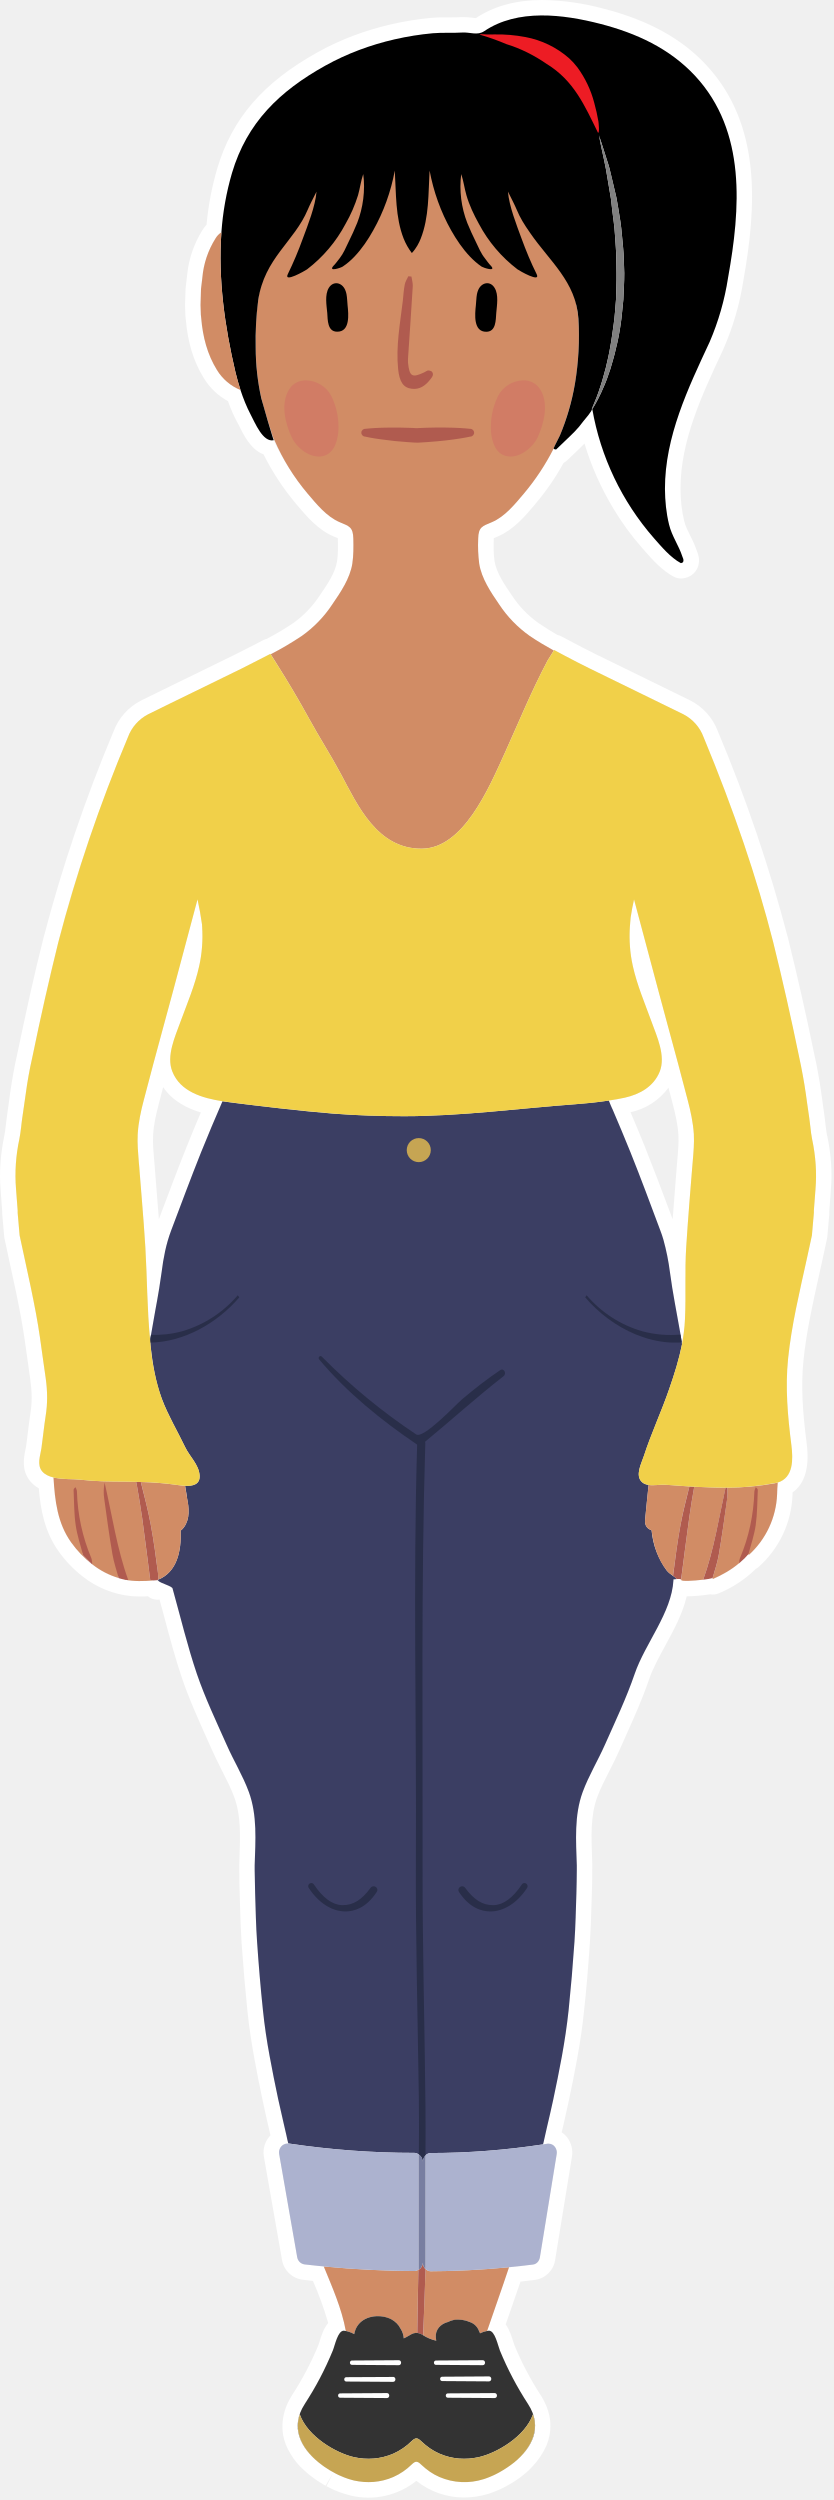
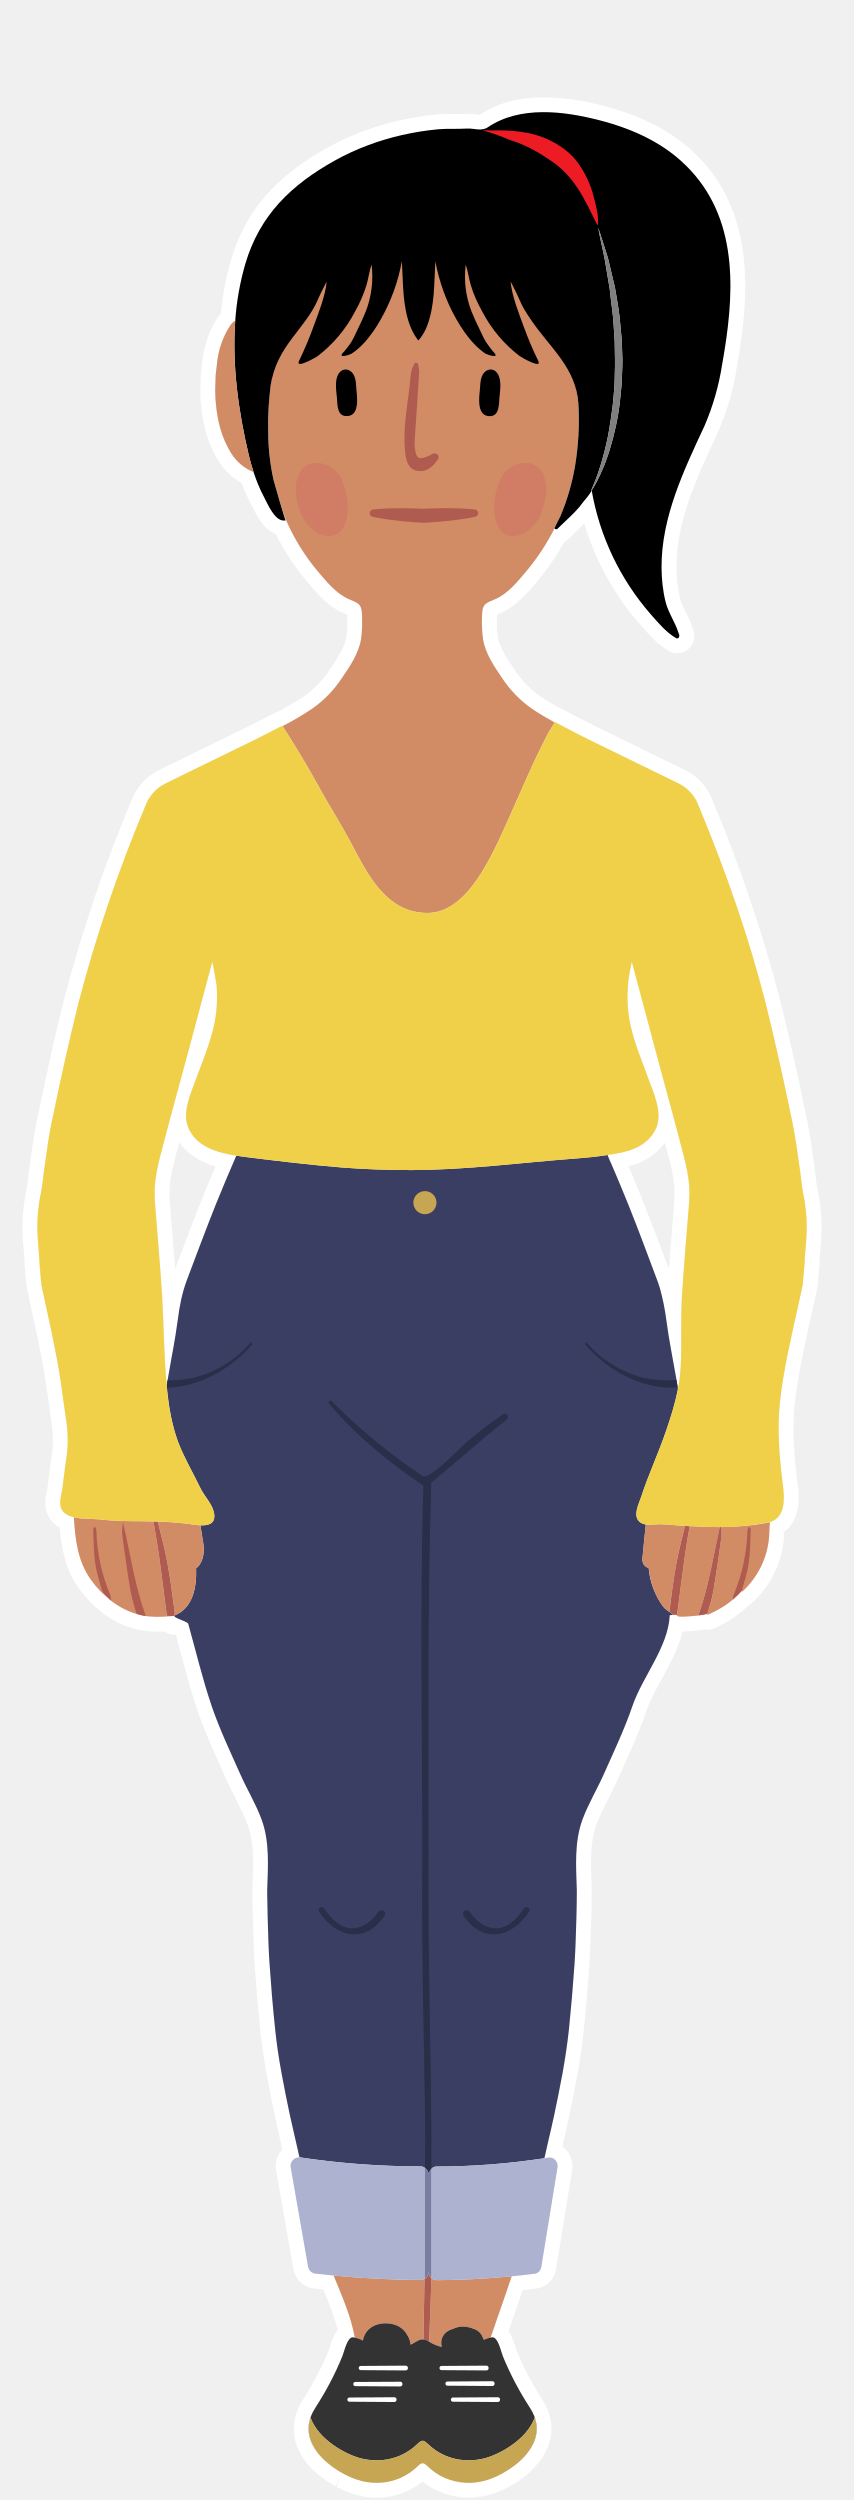
- <svg xmlns="http://www.w3.org/2000/svg" width="107" height="321" viewBox="0 0 107 321">
-   <g fill="none" fill-rule="evenodd">
+ <svg xmlns="http://www.w3.org/2000/svg" width="114" height="334" viewBox="0 0 114 334">
+   <g fill="none" fill-rule="evenodd" transform="translate(3,13)">
    <path d="M20.35 141.87l.6-2.28c1.23 1.83 3.18 2.76 4.84 3.25-.61 1.44-1.23 2.9-1.81 4.37-1.15 2.87-2.25 5.8-3.32 8.64l-.26.7a711.88 711.88 0 0 0-.5-6.3c-.02-.4-.06-.8-.1-1.2-.1-1.18-.2-2.29-.14-3.3.07-1.35.4-2.78.7-3.88m-.43 26.45l.47-2.65.03-.18v-.06c.12-.7.23-1.39.32-2.08.23-1.83.57-3.61 1.22-5.34 1.27-3.36 2.52-6.73 3.85-10.06.88-2.2 1.81-4.37 2.74-6.55-2.59-.4-5.4-1.22-6.43-3.81-.81-2.03.37-4.53 1.06-6.42.86-2.37 1.85-4.67 2.4-7.15.35-1.6.48-3.3.37-4.95l-.02-.37a40.91 40.91 0 0 0-.58-3.21l-3.12 11.69-1.27 4.68c-.86 3.17-1.72 6.33-2.54 9.51a22.3 22.3 0 0 0-.75 4.27 25.9 25.9 0 0 0 .15 3.58l.1 1.18.29 3.71c.16 2 .32 4 .44 6 .24 4 .22 8 .62 11.98l.06-.42c.18-1.12.39-2.23.6-3.35" fill="#FFF" />
    <path d="M104.71 152.67l-.21 2.76v.31l-.25 2.87-.02.1a513.3 513.3 0 0 1-.66 3.04c-.92 4.2-1.94 8.4-2.38 12.7-.38 3.73-.05 7.36.42 11.08.23 1.83.3 4.2-1.75 4.83-.04.5-.07 1-.08 1.5a11.09 11.09 0 0 1-3.67 7.84l.03-.21-.02.02-.01.02a9.97 9.97 0 0 1-.6.65 12.77 12.77 0 0 1-4 2.58.36.36 0 0 1 0-.16.81.81 0 0 1-.22.07l-.16.03-.1.02c-.2.04-.45.08-.72.1l-.02.01c-1.2.15-2.84.25-2.81.04l-.02-.05c-.06-.1-.35-.1-.6-.07l-.22.02h-.03l-.14.03v.1c-.22 4.17-3.65 8.14-4.98 12.03-1.06 3.1-2.47 6.06-3.8 9.05-.91 2.06-2.1 4-2.88 6.13-1.1 3-.84 6.22-.74 9.4v.63l-.06 2.97c-.07 2.08-.1 4.16-.25 6.23-.2 2.93-.44 5.85-.75 8.76a80.59 80.59 0 0 1-.86 5.9c-.35 1.89-.72 3.76-1.12 5.62-.25 1.16-.52 2.32-.79 3.47l-.45 2-.06.25.57-.08a.9.9 0 0 1 .15-.01h.03c.3 0 .59.16.78.42.18.25.28.59.22.91l-2.16 13.27c-.08.5-.44.87-.9.92-.98.13-2.01.24-3.06.35-.91 2.74-1.89 5.45-2.82 8.18.08-.01.16-.04.24-.04.79 0 1.14 1.89 1.42 2.56 1 2.43 2.2 4.72 3.59 6.84-.38-.59-1.04-1.59 0 .02 1.97 3 .46 5.67-1.75 7.48a11.32 11.32 0 0 1-.6.46l-.14.1a13.92 13.92 0 0 1-1.19.73l-.27.15-.4.2-.35.15-.33.14-.41.15-.24.08c-.21.07-.41.12-.6.17-1.7.38-3.45.27-5.08-.44a7.94 7.94 0 0 1-2.36-1.61c-.49-.47-.73-.46-1.21 0a7.94 7.94 0 0 1-2.36 1.61 8.12 8.12 0 0 1-5.68.27l-.24-.08-.41-.15-.33-.14-.35-.15-.4-.2a8.48 8.48 0 0 1-.95-.54 12.77 12.77 0 0 1-1.2-.86l-.05-.04c-2.21-1.81-3.72-4.47-1.76-7.48 1.04-1.6.4-.6 0-.02a41.18 41.18 0 0 0 3.6-6.84c.28-.67.63-2.56 1.42-2.56.08 0 .17.01.25.03-.53-2.91-1.73-5.58-2.83-8.28-.84-.08-1.66-.16-2.46-.26a1.1 1.1 0 0 1-.95-.92l-2.32-13.27c-.06-.33.04-.66.24-.92.2-.25.52-.4.84-.42H37l-.1-.47-.02-.04c-.4-1.73-.8-3.47-1.18-5.21v-.01c-.39-1.82-.75-3.65-1.09-5.48a80.05 80.05 0 0 1-.86-5.9c-.31-2.92-.55-5.84-.75-8.77-.14-2.07-.18-4.15-.25-6.23l-.06-2.97v-.63c.1-3.18.35-6.4-.74-9.4-.78-2.12-1.97-4.07-2.89-6.13-1.32-3-2.73-5.95-3.79-9.05-1.22-3.57-2.1-7.27-3.11-10.92.03-.36-1.67-.72-1.86-1.07l-.07.48c.03-.18.04-.36.03-.53h-.1l-.5.05c-1.22.09-2.44.13-3.64-.1a10.1 10.1 0 0 1-4.22-2.01l-.02-.01c-1-.79-1.9-1.73-2.64-2.76-1.78-2.5-2.1-5.38-2.28-8.35a2.61 2.61 0 0 1-1.45-.78c-.71-.85-.24-2.02-.1-2.98.2-1.4.33-2.8.55-4.18.25-1.53.25-3.1 0-4.8l-.32-2.32c-.27-1.97-.55-4-.92-5.96-.42-2.3-.94-4.65-1.43-6.92l-.66-3.06-.02-.1-.25-2.87v-.31l-.21-2.76a22 22 0 0 1 .43-6.42c.1-.49.17-1.01.23-1.56l.14-1.14c.1-.62.18-1.24.27-1.87.21-1.56.44-3.17.77-4.76l.3-1.4c1.01-4.77 2.06-9.71 3.29-14.54 2.08-8.2 5-16.81 8.94-26.33A5.4 5.4 0 0 1 19 91.72l5.86-2.87c2.06-1 4.12-2 6.18-3.02l2.28-1.16 1.39-.71.03.05c1.37-.72 2.72-1.49 4-2.36a15.2 15.2 0 0 0 3.92-4.05c1.08-1.56 2.27-3.32 2.57-5.23.16-1.06.15-2.13.13-3.19-.03-1.54-.55-1.62-1.75-2.13-1.68-.7-2.97-2.32-4.12-3.68a31 31 0 0 1-4.35-6.85c-1.4.32-2.42-2.27-2.96-3.28-.53-1.01-.95-2.07-1.3-3.16a6.35 6.35 0 0 1-3.03-2.57c-1.24-2-1.82-4.25-2.02-6.63l-.05-.48-.04-1.25.06-2.05.17-1.42.04-.31c.19-1.71.75-3.3 1.65-4.75.23-.37.49-.62.76-.79.2-2.57.62-5.12 1.36-7.62 1.92-6.46 6.1-10.5 11.98-13.78a34 34 0 0 1 8.92-3.38c1.6-.37 3.24-.63 4.89-.78 1.24-.11 2.5-.01 3.74-.09 1.05-.07 1.97.42 2.86-.18 4.28-2.9 10.15-2.16 14.87-.94 4.63 1.2 8.92 3.14 12.2 6.69 6.62 7.14 5.8 17.1 4.23 25.92a33.82 33.82 0 0 1-2.36 8.23c-2.77 5.94-5.75 12.17-5.74 18.87 0 1.54.16 3.1.53 4.6.36 1.49 1.25 2.68 1.7 4.08.08.23.2.4.13.66-.03.12-.2.17-.3.2-1.36-.72-2.56-2.18-3.5-3.23a34.77 34.77 0 0 1-7.93-16.58c.05.26-.93 1.36-1.11 1.6-.34.46-.71.9-1.11 1.31-.76.8-1.59 1.52-2.37 2.3-.15 0-.24 0-.33-.12a30.3 30.3 0 0 1-3.82 5.78c-1.15 1.36-2.45 2.97-4.12 3.68-1.2.51-1.72.6-1.75 2.13-.02 1.06-.04 2.13.13 3.19.3 1.9 1.49 3.67 2.56 5.23a15.18 15.18 0 0 0 3.92 4.05c1 .68 2.04 1.3 3.1 1.88l.04-.07 1.4.75c1.05.56 2.11 1.1 3.17 1.62 2.06 1.02 4.13 2.02 6.2 3.03l5.84 2.86a5.4 5.4 0 0 1 2.58 2.93 194.35 194.35 0 0 1 8.94 26.33c1.23 4.86 2.29 9.84 3.3 14.65l.28 1.29c.34 1.6.56 3.2.78 4.76.09.62.17 1.25.27 1.87l.14 1.13c.06.56.12 1.08.23 1.57a22 22 0 0 1 .43 6.42m1.5-6.82c-.08-.4-.13-.88-.2-1.4a30 30 0 0 0-.14-1.2l-.23-1.6-.03-.24a69.6 69.6 0 0 0-.8-4.9l-.28-1.3a376.82 376.82 0 0 0-3.33-14.72 196.27 196.27 0 0 0-9.02-26.6 7.33 7.33 0 0 0-3.54-3.95l-5.66-2.77-.2-.1c-2.06-1-4.12-2-6.18-3.02-1.04-.52-2.08-1.04-3.11-1.6l-1.4-.74a1.96 1.96 0 0 0-.5-.18A34.52 34.52 0 0 1 69.14 80a13.16 13.16 0 0 1-3.4-3.53c-.94-1.37-2-2.92-2.24-4.42-.14-.9-.13-1.89-.1-2.84v-.11l.54-.23c2-.85 3.47-2.59 4.65-3.98l.2-.25a31.41 31.41 0 0 0 3.57-5.2 2 2 0 0 0 .46-.33l.9-.86c.45-.43.9-.85 1.33-1.3.87 2.9 2.1 5.67 3.68 8.3a33.93 33.93 0 0 0 3.75 5.14l.3.34c.98 1.12 2.2 2.5 3.73 3.32a1.98 1.98 0 0 0 1.46.16 2.26 2.26 0 0 0 1.7-1.6c.22-.84-.04-1.49-.16-1.78a14.6 14.6 0 0 0-.89-2.06c-.32-.65-.63-1.26-.77-1.88-.31-1.25-.47-2.65-.47-4.13-.02-6.1 2.71-11.96 5.36-17.63l.18-.4a35.07 35.07 0 0 0 2.53-8.72c1.66-9.33 2.4-19.91-4.73-27.62-3.16-3.42-7.47-5.8-13.16-7.26A31.8 31.8 0 0 0 69.63 0c-3.37 0-6.25.8-8.52 2.32-.16 0-.33-.03-.5-.05a8.7 8.7 0 0 0-1.42-.07c-.4.03-.79.03-1.19.03h-.8c-.57 0-1.17 0-1.8.06-1.73.16-3.47.44-5.16.83-3.4.78-6.57 1.98-9.44 3.58-7.02 3.9-11 8.51-12.91 14.95a37.8 37.8 0 0 0-1.37 7.2c-.2.22-.37.46-.54.72a13.21 13.21 0 0 0-1.93 5.56l-.2 1.74-.02.17-.07 2.04v.13l.04 1.25.01.16.05.43c.25 2.94 1 5.39 2.31 7.5a8.29 8.29 0 0 0 3.1 2.96 20.4 20.4 0 0 0 1.4 3.1c.6 1.22 1.53 3.12 3.17 3.73a32.03 32.03 0 0 0 4.14 6.31l.2.24c1.19 1.4 2.65 3.14 4.66 3.99l.54.22v.12c.02.95.04 1.94-.1 2.84-.23 1.5-1.3 3.05-2.24 4.42a13.17 13.17 0 0 1-3.4 3.53c-.95.65-2.03 1.3-3.37 2.01-.16.04-.31.1-.46.17l-1.39.72-2.25 1.14L24 87.07l-.26.12-5.61 2.75a7.33 7.33 0 0 0-3.54 3.95 196.2 196.2 0 0 0-9.02 26.6c-1.24 4.87-2.3 9.83-3.31 14.63l-.3 1.39a68.9 68.9 0 0 0-.8 4.9l-.26 1.85-.15 1.2c-.06.5-.11.98-.2 1.39-.5 2.41-.66 4.7-.47 6.97l.2 2.68v.22l.01.2.25 2.86.03.24.03.1.66 3.09c.5 2.24 1 4.57 1.42 6.84.36 1.94.63 3.94.9 5.87l.32 2.32c.22 1.51.22 2.89.01 4.21-.13.82-.23 1.64-.33 2.47l-.22 1.75-.1.5c-.2.98-.54 2.63.64 4.04.3.35.66.65 1.08.89.23 2.76.75 5.58 2.56 8.11a15.4 15.4 0 0 0 3.05 3.19 12.01 12.01 0 0 0 6.32 2.55l.44.02.27.01.5.01.57-.01.3-.02a1.97 1.97 0 0 0 1.5.43l.66 2.45c.68 2.55 1.38 5.18 2.25 7.73.88 2.58 2 5.05 3.07 7.45l.79 1.76c.39.88.82 1.72 1.23 2.54.6 1.19 1.18 2.31 1.6 3.47.86 2.34.76 4.95.66 7.72l-.03 1.01.01 1.58c.01.69.02 1.39.05 2.08l.04 1.54c.05 1.56.1 3.16.2 4.76.23 3.24.48 6.13.76 8.83.2 1.92.5 3.9.89 6.05a191.9 191.9 0 0 0 2.06 9.82 3.15 3.15 0 0 0-.85 2.72l2.33 13.27a3.08 3.08 0 0 0 2.67 2.55l1.3.15a42.21 42.21 0 0 1 1.96 5.4c-.6.72-.9 1.7-1.1 2.36l-.14.44a39.32 39.32 0 0 1-3.42 6.5l-.05.09a8.56 8.56 0 0 0-.56 1.06 7.03 7.03 0 0 0-.57 3.54l.05.39a6.7 6.7 0 0 0 .93 2.38 8.45 8.45 0 0 0 1.72 2.11 11.39 11.39 0 0 0 1.29 1.06l.47.33.8.5.25.13 1-1.71-.89 1.78.52.26.37.18.75.31a19.33 19.33 0 0 0 1.43.44 9.82 9.82 0 0 0 8.47-1.88 9.82 9.82 0 0 0 6.11 2.14 10.8 10.8 0 0 0 3.13-.47l.25-.08a13.63 13.63 0 0 0 .53-.2l.63-.26.45-.21.35-.18.46-.26a8.68 8.68 0 0 0 .8-.49 4.4 4.4 0 0 0 .44-.3l.33-.24.37-.3.38-.32a8.98 8.98 0 0 0 .7-.7 9.62 9.62 0 0 0 1.78-2.67 7.18 7.18 0 0 0 .4-1.35 6.88 6.88 0 0 0 .05-2.02 7.03 7.03 0 0 0-.67-2.14 8.6 8.6 0 0 0-.45-.84l-.05-.07a39.32 39.32 0 0 1-3.42-6.51l-.14-.44c-.19-.6-.46-1.47-.96-2.18l.64-1.84c.43-1.21.85-2.43 1.26-3.65l1.85-.22a3.03 3.03 0 0 0 2.6-2.57l2.16-13.26a3.24 3.24 0 0 0-.58-2.42 3 3 0 0 0-.74-.7l.23-.98.62-2.77c.43-2 .8-3.85 1.13-5.68.4-2.17.68-4.15.88-6.05.3-2.7.54-5.6.76-8.83.11-1.6.16-3.22.2-4.78l.05-1.52c.03-.71.04-1.43.05-2.15v-.87l.01-.71-.03-.93c-.1-2.77-.2-5.39.65-7.73.43-1.16 1-2.28 1.6-3.46.42-.82.85-1.67 1.24-2.55l.78-1.75c1.08-2.4 2.2-4.88 3.07-7.46.46-1.33 1.22-2.72 2.02-4.2 1.12-2.05 2.27-4.16 2.79-6.4a21.86 21.86 0 0 0 3-.26 1.95 1.95 0 0 0 1.15-.14 14.94 14.94 0 0 0 4.72-3.12c.13-.07.26-.16.37-.26a13.02 13.02 0 0 0 4.35-9.27l.01-.3c1.6-1.13 2.2-3.25 1.8-6.34-.5-3.92-.75-7.23-.4-10.64.36-3.54 1.16-7.14 1.93-10.62l.41-1.84.66-3.06.02-.1.04-.24.25-2.87V155.5l.2-2.65c.2-2.3.04-4.58-.46-7" fill="#FFF" />
    <path d="M85.83 139.66c.2.73.4 1.47.58 2.21.29 1.1.62 2.52.7 3.88.05 1-.04 2.11-.15 3.28l-.1 1.23-.29 3.71-.2 2.58-.26-.68a416.13 416.13 0 0 0-3.32-8.66c-.6-1.49-1.23-3-1.83-4.4a8.15 8.15 0 0 0 4.87-3.15m-7.43 2.2l.2.45c0 .03.02.06.03.08.79 1.85 1.57 3.7 2.32 5.56 1.33 3.33 2.58 6.7 3.84 10.06.15.38.27.77.39 1.15v.01c.4 1.36.66 2.76.84 4.18.35 2.67.9 5.31 1.35 7.97v.04l.06.31.1.7.04.22c.19-1.02.33-2.06.38-3.18.15-3.1-.03-6.2.16-9.3.12-2 .28-3.98.44-5.97a457.54 457.54 0 0 0 .39-4.94c.1-1.24.2-2.41.15-3.56a22.25 22.25 0 0 0-.76-4.27c-.83-3.23-1.7-6.44-2.58-9.66l-1.22-4.53-3.12-11.69c-.18.78-.32 1.56-.44 2.34l-.1 1.24c-.1 1.64.03 3.34.38 4.95.55 2.48 1.54 4.78 2.4 7.15.69 1.9 1.87 4.4 1.06 6.42-.77 1.93-2.56 2.92-4.48 3.35-.68.15-1.37.27-2.06.37l.23.55" fill="#FFF" />
    <path d="M85.62 201.67a10.23 10.23 0 0 1-1.96-5.19c-.52-.15-.91-.6-.83-1.33.15-1.47.28-2.98.45-4.48-.3-.05-.6-.14-.83-.35-.96-.85-.08-2.43.23-3.38.94-2.9 2.24-5.67 3.23-8.55.7-2 1.28-3.85 1.66-5.8l-.04-.22-.1-.7-.05-.31v-.02l-.01-.02v-.04c-.46-2.64-1-5.27-1.35-7.93a29.8 29.8 0 0 0-.84-4.18c-.12-.4-.24-.78-.39-1.16-1.26-3.36-2.5-6.73-3.84-10.06-.75-1.87-1.53-3.71-2.32-5.56l-.04-.07-.2-.46-.22-.55c-1.42.22-2.84.36-4.27.47-7.3.54-14.65 1.54-21.98 1.54-3.05 0-6.1-.1-9.15-.33-4.13-.33-8.28-.84-12.4-1.34-.57-.07-1.18-.15-1.8-.25-.94 2.18-1.87 4.35-2.75 6.55-1.33 3.33-2.58 6.7-3.85 10.06-.65 1.73-.99 3.5-1.22 5.34l-.31 2.08-.01.06a9 9 0 0 1-.02.09l-.01.09c-.15.89-.3 1.77-.47 2.65-.18 1.03-.37 2.05-.54 3.08l-.05.27-.06.42.02.3c.02.12.02.25.03.38.26 2.32.63 4.64 1.45 6.83.8 2.13 2 4.15 2.99 6.2.57 1.2 1.76 2.25 1.86 3.63.09 1.2-.9 1.4-1.86 1.35.07.48.15.96.24 1.43v.13c.27 1.28.4 2.64-.38 3.75a1.9 1.9 0 0 1-.43.44c.1 2.67-.49 5.32-2.88 6.3-.05.01-.1.05-.15.07l.1-.01c0 .02.03.04.04.05.2.35 1.89.71 1.86 1.07 1.02 3.65 1.9 7.35 3.11 10.92 1.06 3.1 2.47 6.06 3.8 9.05.9 2.06 2.1 4 2.88 6.13 1.09 3 .84 6.22.74 9.4v.63l.06 2.97c.07 2.08.1 4.16.25 6.23.2 2.93.44 5.85.75 8.76.2 1.98.5 3.96.86 5.9.34 1.84.7 3.67 1.09 5.49.22 1.02.46 2.04.69 3.05l.38 1.65.11.52.01.04.12.48h.08c5.34.8 10.75 1.2 16.1 1.2.22 0 .41.09.59.2.12.09.23.2.3.32l.05.06a1.23 1.23 0 0 1 .15.5c.01-.3.14-.57.34-.76v-.01c.19-.17.41-.29.67-.29 4.79 0 9.64-.38 14.42-1.11l.07-.25c.16-.66.3-1.33.45-2 .27-1.15.54-2.3.79-3.47.4-1.86.77-3.73 1.12-5.61.35-1.95.65-3.93.86-5.9.3-2.92.55-5.84.75-8.77.14-2.07.18-4.15.25-6.23.03-.99.04-1.98.05-2.97v-.63c-.1-3.18-.34-6.4.75-9.4.78-2.12 1.97-4.07 2.88-6.13 1.33-3 2.74-5.95 3.8-9.05 1.33-3.9 4.76-7.86 4.98-12.04v-.1l.14-.01h.03l.21-.03h.04c-.13-.16-.3-.29-.47-.4-.27-.2-.57-.4-.8-.68" fill="#3B3E63" />
    <path d="M85.42 190.64c-.62-.04-1.44.13-2.14.03-.17 1.5-.3 3.01-.45 4.48-.08.74.31 1.18.83 1.33.24 2 .86 3.81 1.96 5.19.23.29.53.48.8.67v-.09c.28-2.18.57-4.37.97-6.52.3-1.64.72-3.25 1.13-4.87-1.14-.07-2.2-.15-3.1-.22M68.06 20.66c-.24-.58-32.27-.58-32.51 0-1.71 4.1-1.61 12.47-2.4 17.9-.3 2.02-.34 4.05-.32 6.07.02 2.2.24 4.38.73 6.52.12.53 1.54 5.4 1.67 5.35a27.8 27.8 0 0 0 4.26 6.87c1.16 1.36 2.45 2.97 4.13 3.68 1.2.51 1.72.6 1.75 2.13.02 1.06.03 2.13-.13 3.19-.3 1.9-1.5 3.67-2.57 5.23a15.23 15.23 0 0 1-3.91 4.05 41.6 41.6 0 0 1-4 2.36l.79 1.26c1.44 2.27 2.86 4.68 4.14 7.01 1.37 2.5 2.76 4.63 4.06 7.06 2.14 4 4.67 9.7 10.44 9.63 5.31-.07 8.54-7.69 10.67-12.38 1.93-4.28 3.32-7.73 5.45-11.78l.8-1.28c-1.06-.59-2.1-1.2-3.1-1.88a15.21 15.21 0 0 1-3.92-4.05c-1.07-1.56-2.26-3.32-2.56-5.23a18.46 18.46 0 0 1-.13-3.19c.03-1.54.55-1.62 1.75-2.13 1.67-.7 2.97-2.32 4.12-3.68a30.19 30.19 0 0 0 3.82-5.78c.21-.56.73-1.49.8-1.67a32.1 32.1 0 0 0 1.93-6.63c.46-2.73.62-5.62.44-8.38-.3-4.75-5.75-19.17-6.2-20.25z" fill="#D18C65" />
    <path d="M32.83 44.63a40.3 40.3 0 0 1 .32-6.06c.79-5.44 4.65-7.55 6.37-11.66.24-.58.68-1.43 1.12-2.3-.15 1.88-1.12 4.3-1.76 6.03a45.55 45.55 0 0 1-1.92 4.55c-.59 1.19 2.23-.44 2.46-.6a17.83 17.83 0 0 0 4.95-5.85 18.18 18.18 0 0 0 1.6-3.67c.26-.9.36-1.83.67-2.72.28 2.05-.02 4.36-.78 6.28a35.9 35.9 0 0 1-1.12 2.47c-.34.7-.64 1.44-1.12 2.05-.3.36-.5.69-.82 1-.69.8.99.23 1.2.08a8.8 8.8 0 0 0 1.52-1.29c.95-1 1.73-2.16 2.4-3.36a24.76 24.76 0 0 0 2.77-7.68c.18 2.91.06 5.98 1.14 8.74a7.9 7.9 0 0 0 1.05 1.85c.57-.6.93-1.32 1.14-1.85 1.09-2.76.97-5.83 1.14-8.74.51 2.71 1.42 5.28 2.77 7.68.68 1.2 1.46 2.36 2.41 3.36.46.48.96.93 1.51 1.3.22.14 1.9.7 1.2-.09-.31-.31-.52-.64-.8-1-.49-.61-.8-1.36-1.13-2.05A35.9 35.9 0 0 1 60 28.63a12.89 12.89 0 0 1-.78-6.28c.3.89.41 1.82.67 2.72.37 1.28.95 2.5 1.6 3.67a17.83 17.83 0 0 0 4.95 5.84c.23.17 3.05 1.8 2.46.61-.74-1.48-1.36-3-1.93-4.55-.63-1.72-1.6-4.15-1.75-6.04.44.88.88 1.73 1.12 2.31.45 1.08.95 1.88 1.73 3 2.5 3.64 5.88 6.25 6.2 11 .17 2.76.01 5.65-.45 8.38a30.51 30.51 0 0 1-1.93 6.63c-.07.18-.58 1.11-.81 1.65.1.15.2.14.34.13.78-.77 1.6-1.5 2.37-2.29.4-.41.77-.85 1.1-1.31.19-.24 1.17-1.34 1.12-1.6-.03-.02.22-.52.57-1.43.17-.46.39-1.02.58-1.67.22-.64.4-1.4.63-2.2.18-.8.41-1.68.56-2.63.18-.94.3-1.94.45-2.97.15-1.03.2-2.11.3-3.2.01-1.1.08-2.2.06-3.32-.04-1.1 0-2.23-.09-3.32-.09-1.09-.12-2.17-.26-3.2-.15-1.04-.25-2.05-.36-3L78 22.89c-.14-.83-.26-1.6-.42-2.26l-.37-1.73c-.2-.96-.3-1.52-.3-1.52l.48 1.47.54 1.7c.23.65.43 1.4.6 2.22l.63 2.66c.16.96.35 1.97.5 3.02.16 1.05.22 2.14.34 3.25.12 1.11.1 2.25.16 3.38 0 1.13-.08 2.27-.12 3.38-.13 1.11-.19 2.2-.36 3.26a27.77 27.77 0 0 1-.59 3c-.2.96-.49 1.84-.72 2.66-.27.8-.52 1.54-.8 2.17-.26.64-.53 1.18-.75 1.62-.45.88-.77 1.35-.77 1.35a34.06 34.06 0 0 0 7.9 16.56c.93 1.05 2.13 2.51 3.48 3.23.11-.03.28-.08.3-.2.08-.27-.04-.43-.12-.66-.45-1.4-1.34-2.6-1.7-4.08-.37-1.5-.52-3.06-.53-4.6-.01-6.7 2.97-12.93 5.74-18.87a33.83 33.83 0 0 0 2.36-8.23c1.58-8.82 2.39-18.78-4.22-25.92-3.3-3.55-7.58-5.5-12.2-6.69-4.73-1.22-10.6-1.96-14.88.94-.9.6-1.8.11-2.86.18-1.24.08-2.5-.02-3.74.09-1.65.15-3.28.41-4.9.78-3.1.71-6.13 1.83-8.91 3.38-5.88 3.27-10.06 7.32-11.98 13.78a36.19 36.19 0 0 0-1.36 7.62c-.44 6 .43 12.13 1.8 17.95.19.78.4 1.54.65 2.3.36 1.09.78 2.15 1.31 3.16.54 1 1.56 3.6 2.96 3.28-.05.02-1.47-4.84-1.6-5.37a30.39 30.39 0 0 1-.72-6.52z" fill="#000" />
    <path d="M28.43 29.83a2.3 2.3 0 0 0-.76.79 11.24 11.24 0 0 0-1.69 5.06l-.17 1.42-.06 2.05.04 1.25.05.48c.2 2.38.78 4.63 2.02 6.63a6.34 6.34 0 0 0 3.02 2.57c-.24-.76-.46-1.52-.65-2.3-1.37-5.82-2.24-11.94-1.8-17.95M88.5 194.86c-.37 2.65-.7 5.3-1.04 7.96l.02.05c-.03.2 1.6.11 2.81-.04 1.37-3.81 2-7.84 2.88-11.81-1.38 0-2.75-.06-4.03-.13-.23 1.32-.46 2.64-.64 3.97zM93.38 191.02c.04.47.05.95-.02 1.4-.32 2.4-.65 4.79-1.06 7.16-.17 1.03-.51 2.02-.8 3.02v.16c1.28-.57 2.4-1.2 3.4-2.05.03-.23 1.23-1.22 1.24-1.22l-.03.2a11.1 11.1 0 0 0 3.67-7.83c.01-.5.04-1 .08-1.5l-.39.1c-2.01.36-4.04.55-6.09.56zM54.64 291.35a970.2 970.2 0 0 1-.3 8.5c.53.35 1.1.56 1.67.7v-.03c-.24-1.05.24-1.88 1.2-2.28l.3-.09c.24-.12.49-.22.76-.26.64-.1 1.45-.03 2.08.27.54.2.97.6 1.18 1.22l.05.08c.03.05.03.1.05.15.3-.16.62-.26.91-.3.93-2.74 1.91-5.45 2.82-8.2-3.38.33-6.96.52-10.06.52a.97.97 0 0 1-.66-.28M24 192.21l-.24-1.43a7.54 7.54 0 0 1-.77-.08 40.36 40.36 0 0 0-4.9-.41c.44 1.8.92 3.6 1.26 5.44.4 2.15.7 4.34.96 6.52.03.19.03.38.01.57 2.4-.97 2.98-3.62 2.88-6.3.16-.11.3-.26.43-.43.78-1.1.65-2.47.39-3.75l-.01-.13M18.25 194.86c-.2-1.43-.46-2.86-.7-4.29l-.07-.3-1.41-.03c-1.93-.01-3.86-.02-5.78-.25-.92-.1-2.3-.01-3.42-.28.18 2.97.5 5.86 2.28 8.35a13.39 13.39 0 0 0 2.63 2.75l-1.1-1.07c-.33-1.3 1.13.85 1.17 1.12 1.02.8 2.17 1.4 3.4 1.76-.29-1 .92.24.78.21 1.2.24 2.42.2 3.64.1a.69.69 0 0 0-.38-.06c-.35-2.67-.68-5.34-1.04-8M41.57 291.01c1.1 2.7 2.3 5.37 2.83 8.28.35.06.71.22 1.08.4.08-.43.26-.86.55-1.23.96-1.2 2.91-1.33 4.22-.65.53.27.93.7 1.17 1.18.25.37.4.82.42 1.25.26-.1.5-.23.75-.39.38-.24.68-.32.99-.3.03-2.7.08-5.4.14-8.1-.16.09-.33.15-.52.15-3.59 0-7.78-.22-11.63-.59" fill="#D18C65" />
    <path d="M52.88 49.92c1 .12 1.73-.4 2.32-1.14.24-.32.6-.66.24-1.08-.53-.27-.61-.07-.95.1-1.58.75-1.92.56-2.1-1.23-.02-.23 0-.47.01-.7.2-3.04.42-6.08.6-9.12.02-.4-.11-.82-.17-1.24l-.4-.04c-.16.35-.4.7-.46 1.07-.14.69-.17 1.4-.25 2.1-.35 2.92-.9 5.82-.6 8.76.17 1.6.64 2.39 1.76 2.52" fill="#B05B4F" />
    <path d="M44.49 37.77a2.54 2.54 0 0 0-.17-.55c-.42-.96-1.51-1.2-2.1-.26-.54.89-.29 2.24-.2 3.23.06.91.02 2.39 1.26 2.4 1.7.03 1.47-2.25 1.35-3.38-.05-.47-.05-.97-.14-1.44M62.45 42.6c1.25-.02 1.2-1.5 1.27-2.41.08-.98.33-2.34-.21-3.22-.58-.96-1.68-.71-2.1.25-.08.18-.13.36-.17.55-.09.47-.08.97-.14 1.44-.12 1.14-.35 3.41 1.35 3.39" fill="#000" />
    <path d="M39.35 48.84c-.86-.02-1.7.31-2.22 1.15-1.15 1.8-.51 4.39.33 6.17.65 1.38 2.4 2.75 3.97 2.41 1.41-.3 1.88-1.8 2.01-3.1a9.02 9.02 0 0 0-.9-4.63 3.75 3.75 0 0 0-3.19-2M63.04 55.46c.13 1.3.6 2.82 2.01 3.11 1.57.34 3.32-1.03 3.98-2.4.83-1.8 1.47-4.38.33-6.18a2.47 2.47 0 0 0-2.23-1.15 3.75 3.75 0 0 0-3.18 2 9 9 0 0 0-.9 4.62" fill="#D17C65" />
    <path d="M46.86 56.06h.02s.83.2 2.1.36a45 45 0 0 0 3.36.35l.63.04.31.02h.16l.04.01h.18c1.68-.09 3.36-.24 4.62-.42 1.26-.17 2.1-.36 2.1-.36h.02a.5.5 0 0 0-.05-1s-.85-.1-2.12-.14a56.82 56.82 0 0 0-4.63.05h-.26l-.31-.02-.63-.02-1.21-.03c-.8 0-1.53 0-2.17.02-1.26.04-2.1.14-2.1.14a.5.5 0 0 0-.05 1M20.32 202.82c.02-.19.02-.38 0-.57-.28-2.18-.57-4.37-.97-6.52-.34-1.83-.82-3.64-1.27-5.44l-.6-.02.07.3c.24 1.43.5 2.86.7 4.3.36 2.66.7 5.33 1.04 8 .16-.01.28.02.38.06l.5-.03.15-.08M13.43 190.36c-.13.71-.15 1.4-.05 2.07.33 2.39.65 4.78 1.06 7.15.18 1.03.52 2.04.8 3.05.26.08.52.15.79.2.14.03.3.04.44.06-1.46-4.04-2.07-8.33-3.04-12.53M11.72 200.05a23.64 23.64 0 0 1-1.84-8.52c0-.2-.1-.38-.17-.57-.2.14-.27.26-.26.38.07 1.5.05 3.02.27 4.5.19 1.33.63 2.6.97 3.9l1.1 1.08.02.01.04.04c-.04-.28-.03-.58-.13-.82M89.14 190.9l-.62-.04c-.4 1.61-.82 3.23-1.13 4.87-.4 2.15-.69 4.34-.96 6.52v.1c.16.11.33.24.46.4h-.04c.26-.02.55-.03.6.07.35-2.66.68-5.31 1.05-7.96.18-1.33.41-2.65.64-3.97M92.3 199.58c.41-2.37.74-4.76 1.07-7.15.06-.46.05-.94.01-1.42h-.22c-.88 3.98-1.5 8.01-2.87 11.82h.02l.72-.1.1-.03c.06 0 .12-.02.16-.03l.07-.02a.78.78 0 0 0 .14-.05c.29-1 .63-2 .8-3.02M97.3 191.34c0-.12-.06-.24-.27-.38-.06.2-.16.38-.17.57-.1 2.98-.7 5.82-1.84 8.52-.09.2-.1.44-.12.68.21-.18.41-.36.6-.55l.04-.03c.2-.2.38-.4.57-.63v-.01c.33-1.22.74-2.42.92-3.67.21-1.48.2-3 .27-4.5" fill="#B05B4F" />
    <path d="M76.82 51.17c.22-.44.48-.98.74-1.62.3-.63.54-1.37.81-2.17.23-.82.52-1.7.72-2.65.25-.95.44-1.96.59-3.01.17-1.05.23-2.15.36-3.26.03-1.11.13-2.25.11-3.38-.05-1.13-.03-2.27-.15-3.38-.12-1.1-.18-2.2-.34-3.25-.15-1.05-.34-2.06-.5-3.02l-.62-2.66a19.6 19.6 0 0 0-.61-2.22l-.54-1.7-.49-1.47.3 1.52.38 1.73c.16.67.28 1.43.42 2.26l.45 2.67c.11.95.21 1.96.36 3 .14 1.03.17 2.1.26 3.2.1 1.1.05 2.21.09 3.32.02 1.11-.05 2.22-.06 3.32-.1 1.09-.15 2.17-.3 3.2-.15 1.03-.27 2.03-.45 2.97-.15.95-.38 1.82-.56 2.64-.24.8-.41 1.55-.63 2.2-.2.64-.4 1.2-.58 1.66-.35.9-.6 1.41-.6 1.41l.03.02.04.02s.32-.47.77-1.35" fill="gray" />
    <path d="M70.18 8.2c3.53 2.16 4.89 5.37 6.6 8.84.23.12.07-1.39.06-1.43-.14-.81-.32-1.62-.54-2.41a13.43 13.43 0 0 0-2.16-4.55 8.75 8.75 0 0 0-1.08-1.18 11.8 11.8 0 0 0-5.58-2.71 19.36 19.36 0 0 0-4-.34l-.88.01c-.15 0-.94-.08-1.02.01 1.14.33 2.3.74 3.45 1.23 1.78.54 3.54 1.42 5.15 2.53" fill="#ED1C24" />
    <path d="M54.57 291.3c-.09-.1-.16-.22-.2-.35a1.22 1.22 0 0 1-.09-.4 1.15 1.15 0 0 1-.3.72c-.08.08-.17.13-.26.18-.06 2.7-.1 5.4-.14 8.1.23.03.47.12.75.3.11-2.8.22-5.63.31-8.5l-.01-.01-.06-.04" fill="#B05B4F" />
    <path d="M87.43 171.67l-.06-.31c-1.6.13-3.2.03-4.92-.43a14.76 14.76 0 0 1-7.13-4.62l-.18.27c1.74 2.04 3.99 3.72 6.44 4.74l.23.09c.2.08.4.16.6.22l.59.2.24.07c1.4.4 2.85.57 4.3.47l-.11-.7M39.98 241.78c-.15 0-.3.09-.36.22a.4.4 0 0 0 .02.41c1.26 1.92 2.97 3.02 4.72 3.02 1.08 0 2.66-.43 4.01-2.5.1-.14.11-.32.04-.47a.5.5 0 0 0-.44-.26c-.15 0-.3.07-.39.2-1.12 1.53-2.21 2.22-3.55 2.22h-.13c-1.24-.05-2.45-.94-3.6-2.66a.39.39 0 0 0-.32-.18M62.96 245.43c1.74 0 3.46-1.1 4.72-3.02a.4.4 0 0 0 .02-.4.41.41 0 0 0-.36-.23.4.4 0 0 0-.33.18c-1.15 1.72-2.36 2.61-3.59 2.66h-.14c-1.33 0-2.43-.69-3.55-2.22a.47.47 0 0 0-.38-.2.5.5 0 0 0-.44.26.47.47 0 0 0 .03.48c1.36 2.06 2.93 2.49 4.02 2.49M30.72 166.58l-.19-.27a14.77 14.77 0 0 1-7.13 4.62c-1.39.38-2.7.5-4.01.47l-.05.27-.06.42.02.3c4.29-.07 8.54-2.45 11.42-5.8M54.1 276.95l.04.06a1.12 1.12 0 0 1 .15.5c.01-.3.14-.57.34-.76v-.01c.02-2.12.02-4.22 0-6.3-.1-10.24-.39-20.49-.37-30.74.04-18.14-.2-36.27.35-54.4a.55.55 0 0 0-.03-.18c3.38-2.78 6.62-5.73 10.08-8.42.43-.34.04-1.1-.44-.77-1.7 1.14-3.3 2.4-4.88 3.73-.8.68-4.96 5.13-5.9 4.52a76.46 76.46 0 0 1-12.12-9.99c-.22-.22-.54.11-.34.36 3.6 4.28 8 7.84 12.58 10.94-.53 17.74-.07 35.5-.16 53.25-.05 10.25.24 20.5.38 30.74.03 2.39.02 4.77 0 7.15.13.09.23.2.32.32" fill="#292E49" />
    <path d="M104.27 146.25c-.1-.49-.16-1.01-.22-1.57l-.14-1.13c-.1-.62-.18-1.25-.27-1.87a67.96 67.96 0 0 0-.78-4.76l-.27-1.3a375.8 375.8 0 0 0-3.31-14.64c-2.08-8.2-5-16.81-8.94-26.33a5.4 5.4 0 0 0-2.58-2.93c-1.94-.96-3.9-1.91-5.85-2.86l-6.2-3.03a116.5 116.5 0 0 1-3.16-1.62l-1.4-.75-.04.07-.8 1.28c-2.13 4.05-3.52 7.5-5.45 11.78-2.13 4.69-5.36 12.31-10.67 12.38-5.77.06-8.3-5.63-10.44-9.63-1.3-2.43-2.69-4.56-4.06-7.06-1.28-2.33-2.7-4.74-4.14-7l-.8-1.27-.04-.05-1.38.71c-.76.4-1.52.78-2.28 1.16l-6.18 3.02c-1.96.96-3.92 1.9-5.86 2.87a5.4 5.4 0 0 0-2.58 2.93 194.22 194.22 0 0 0-8.94 26.33 374.69 374.69 0 0 0-3.29 14.55l-.3 1.39c-.33 1.6-.56 3.2-.77 4.76l-.27 1.87c-.06.38-.1.76-.14 1.14-.07.55-.13 1.07-.23 1.56a22 22 0 0 0-.43 6.42l.21 2.76v.31l.25 2.87.02.1.66 3.06c.5 2.27 1 4.62 1.43 6.92.37 1.96.64 4 .91 5.96l.33 2.31c.24 1.71.24 3.28 0 4.8-.22 1.4-.35 2.8-.55 4.2-.14.95-.61 2.12.1 2.97.35.41.87.64 1.45.78 1.12.27 2.5.18 3.42.28 1.92.23 3.85.24 5.78.25.47 0 .94.02 1.4.03a40.36 40.36 0 0 1 5.52.43c.24.04.5.07.77.08.96.05 1.95-.15 1.87-1.35-.1-1.38-1.29-2.42-1.86-3.62-.98-2.06-2.2-4.08-3-6.21a28.37 28.37 0 0 1-1.44-6.83l-.03-.39-.02-.3c-.4-3.97-.38-7.98-.62-11.97-.12-2-.28-4-.44-6l-.3-3.7c-.02-.4-.06-.8-.1-1.2-.1-1.24-.2-2.42-.14-3.57.08-1.52.44-3.08.75-4.27.82-3.18 1.68-6.34 2.54-9.51l1.27-4.68 3.12-11.7a41 41 0 0 1 .58 3.22l.02.37c.1 1.64-.02 3.34-.38 4.95-.54 2.48-1.53 4.78-2.4 7.15-.68 1.9-1.86 4.4-1.05 6.42 1.03 2.59 3.84 3.4 6.43 3.81a294.93 294.93 0 0 0 14.21 1.58c3.04.25 6.1.34 9.15.34 7.33 0 14.67-1 21.98-1.54 1.43-.1 2.85-.25 4.27-.47.69-.1 1.37-.22 2.06-.37 1.92-.43 3.7-1.42 4.48-3.35.8-2.03-.38-4.53-1.06-6.42-.86-2.37-1.85-4.67-2.4-7.15-.36-1.6-.48-3.3-.38-4.95l.1-1.24c.12-.78.26-1.56.44-2.34 1.04 3.9 2.07 7.8 3.12 11.69l1.22 4.53c.88 3.22 1.75 6.44 2.58 9.66.31 1.19.67 2.74.76 4.27.06 1.15-.04 2.32-.15 3.56l-.1 1.2c-.09 1.25-.19 2.5-.3 3.74-.15 1.99-.31 3.98-.43 5.97-.2 3.1-.01 6.2-.16 9.3-.05 1.12-.2 2.16-.38 3.18-.38 1.95-.97 3.8-1.66 5.8-.99 2.88-2.3 5.65-3.24 8.55-.3.95-1.18 2.53-.22 3.38.23.2.52.3.83.35.7.1 1.52-.07 2.14-.03.9.07 1.96.15 3.1.22l.62.04c1.28.06 2.65.12 4.03.12h.21a34.77 34.77 0 0 0 6.48-.66c2.04-.63 1.98-3 1.75-4.83-.47-3.72-.8-7.35-.42-11.09.44-4.28 1.46-8.49 2.38-12.69l.66-3.04.02-.1.25-2.87v-.31l.21-2.76c.17-2.09.03-4.2-.44-6.42" fill="#F1D049" />
    <path d="M61.58 299.46c0-.03-.03-.05-.05-.08a1.88 1.88 0 0 0-1.18-1.22 3.72 3.72 0 0 0-2.08-.28c-.27.05-.52.15-.76.27l-.3.09c-.96.4-1.44 1.23-1.2 2.27v.04a5.27 5.27 0 0 1-1.68-.7 1.72 1.72 0 0 0-.75-.3c-.31-.03-.61.06-.99.3-.24.16-.5.28-.75.4a2.54 2.54 0 0 0-.42-1.26c-.24-.49-.64-.9-1.17-1.19-1.3-.67-3.26-.54-4.22.66-.3.37-.47.8-.55 1.24a3.62 3.62 0 0 0-1.33-.44c-.79 0-1.14 1.89-1.42 2.56-1 2.43-2.2 4.72-3.6 6.84.4-.59 1.04-1.59 0 .02-1.96 3-.45 5.67 1.76 7.48-1.87-1.54-3.22-3.7-2.4-6.15 1.03 2.9 4.73 4.98 6.93 5.48 1.7.38 3.45.27 5.08-.44a7.92 7.92 0 0 0 2.36-1.62c.48-.45.72-.46 1.2 0 .75.7 1.48 1.24 2.37 1.62 1.63.71 3.38.82 5.07.44 2.21-.5 5.91-2.59 6.93-5.48.83 2.46-.53 4.61-2.4 6.15 2.22-1.81 3.73-4.47 1.77-7.48-1.05-1.6-.4-.6-.01-.02a41.23 41.23 0 0 1-3.6-6.84c-.27-.67-.63-2.56-1.41-2.56-.08 0-.16.03-.24.04-.3.05-.6.15-.91.3-.02-.04-.02-.1-.05-.14" fill="#333" />
    <path d="M53.77 146.13a1.54 1.54 0 1 0 0 3.09 1.54 1.54 0 0 0 0-3.09M68.43 310.01c-1.02 2.9-4.72 4.98-6.93 5.48-1.7.38-3.44.27-5.07-.44a7.96 7.96 0 0 1-2.36-1.61c-.49-.47-.73-.46-1.21 0a7.94 7.94 0 0 1-2.36 1.61 8.12 8.12 0 0 1-5.08.44c-2.2-.5-5.9-2.59-6.93-5.47-.82 2.45.53 4.6 2.4 6.14l.05.04c.18.15.36.29.55.42l.14.1a12.4 12.4 0 0 0 1.46.88l.4.2.35.15.33.14.41.15.24.08c.2.07.41.12.6.17 1.7.38 3.45.27 5.08-.44a7.94 7.94 0 0 0 2.36-1.61c.48-.46.72-.47 1.2 0 .75.7 1.48 1.23 2.37 1.61a8.12 8.12 0 0 0 5.68.27l.24-.08.4-.15.34-.14.34-.15.4-.2.28-.15a14.08 14.08 0 0 0 1.93-1.29c1.86-1.54 3.22-3.7 2.4-6.15" fill="#C6A553" />
    <path d="M51.2 303.05l-6 .04c-.36 0-.36.56 0 .56l6 .04c.4 0 .4-.64 0-.64M50.47 305.2l-6 .03c-.36 0-.36.56 0 .56l6 .04c.4 0 .4-.64 0-.64M49.68 307.27l-6 .04c-.36 0-.36.56 0 .56l6 .04c.4 0 .4-.64 0-.64M63.51 307.27l-6 .04c-.36 0-.36.56 0 .56l6 .04c.4 0 .4-.64 0-.64M62.78 305.13l-6 .04c-.36 0-.36.56 0 .56l6 .04c.4 0 .4-.64 0-.64M55.98 303.65l6 .04c.4 0 .4-.64 0-.64l-6 .04c-.35 0-.35.56 0 .56" fill="#FFF" />
    <path d="M71.26 275.67a1.02 1.02 0 0 0-.78-.42h-.03a.9.9 0 0 0-.15 0l-.57.09a95.68 95.68 0 0 1-14.43 1.11.96.96 0 0 0-.66.29h-.01v14.6h.01c.19.18.41.29.66.29a109.55 109.55 0 0 0 13.13-.86c.45-.05.8-.43.89-.92l2.16-13.27c.06-.32-.04-.66-.22-.91M37.1 275.23H36.92c-.32 0-.64.16-.84.41-.2.26-.3.6-.24.92l2.32 13.27c.09.49.47.86.95.92a126.4 126.4 0 0 0 14.09.85c.19 0 .36-.06.52-.15l.03-.03v-14.8c-.16-.11-.34-.19-.55-.19-5.35 0-10.76-.4-16.1-1.2" fill="#ACB2CF" />
    <path d="M54.63 276.75c-.2.19-.33.46-.34.77a1.13 1.13 0 0 0-.15-.5l-.04-.07c-.1-.14-.2-.25-.35-.34v14.82c.08-.05.16-.1.22-.16.1-.1.17-.21.22-.34.05-.12.08-.25.1-.39a1.1 1.1 0 0 0 .29.75c0 .02.03.03.05.05v-14.6z" fill="#787EA1" />
  </g>
</svg>
